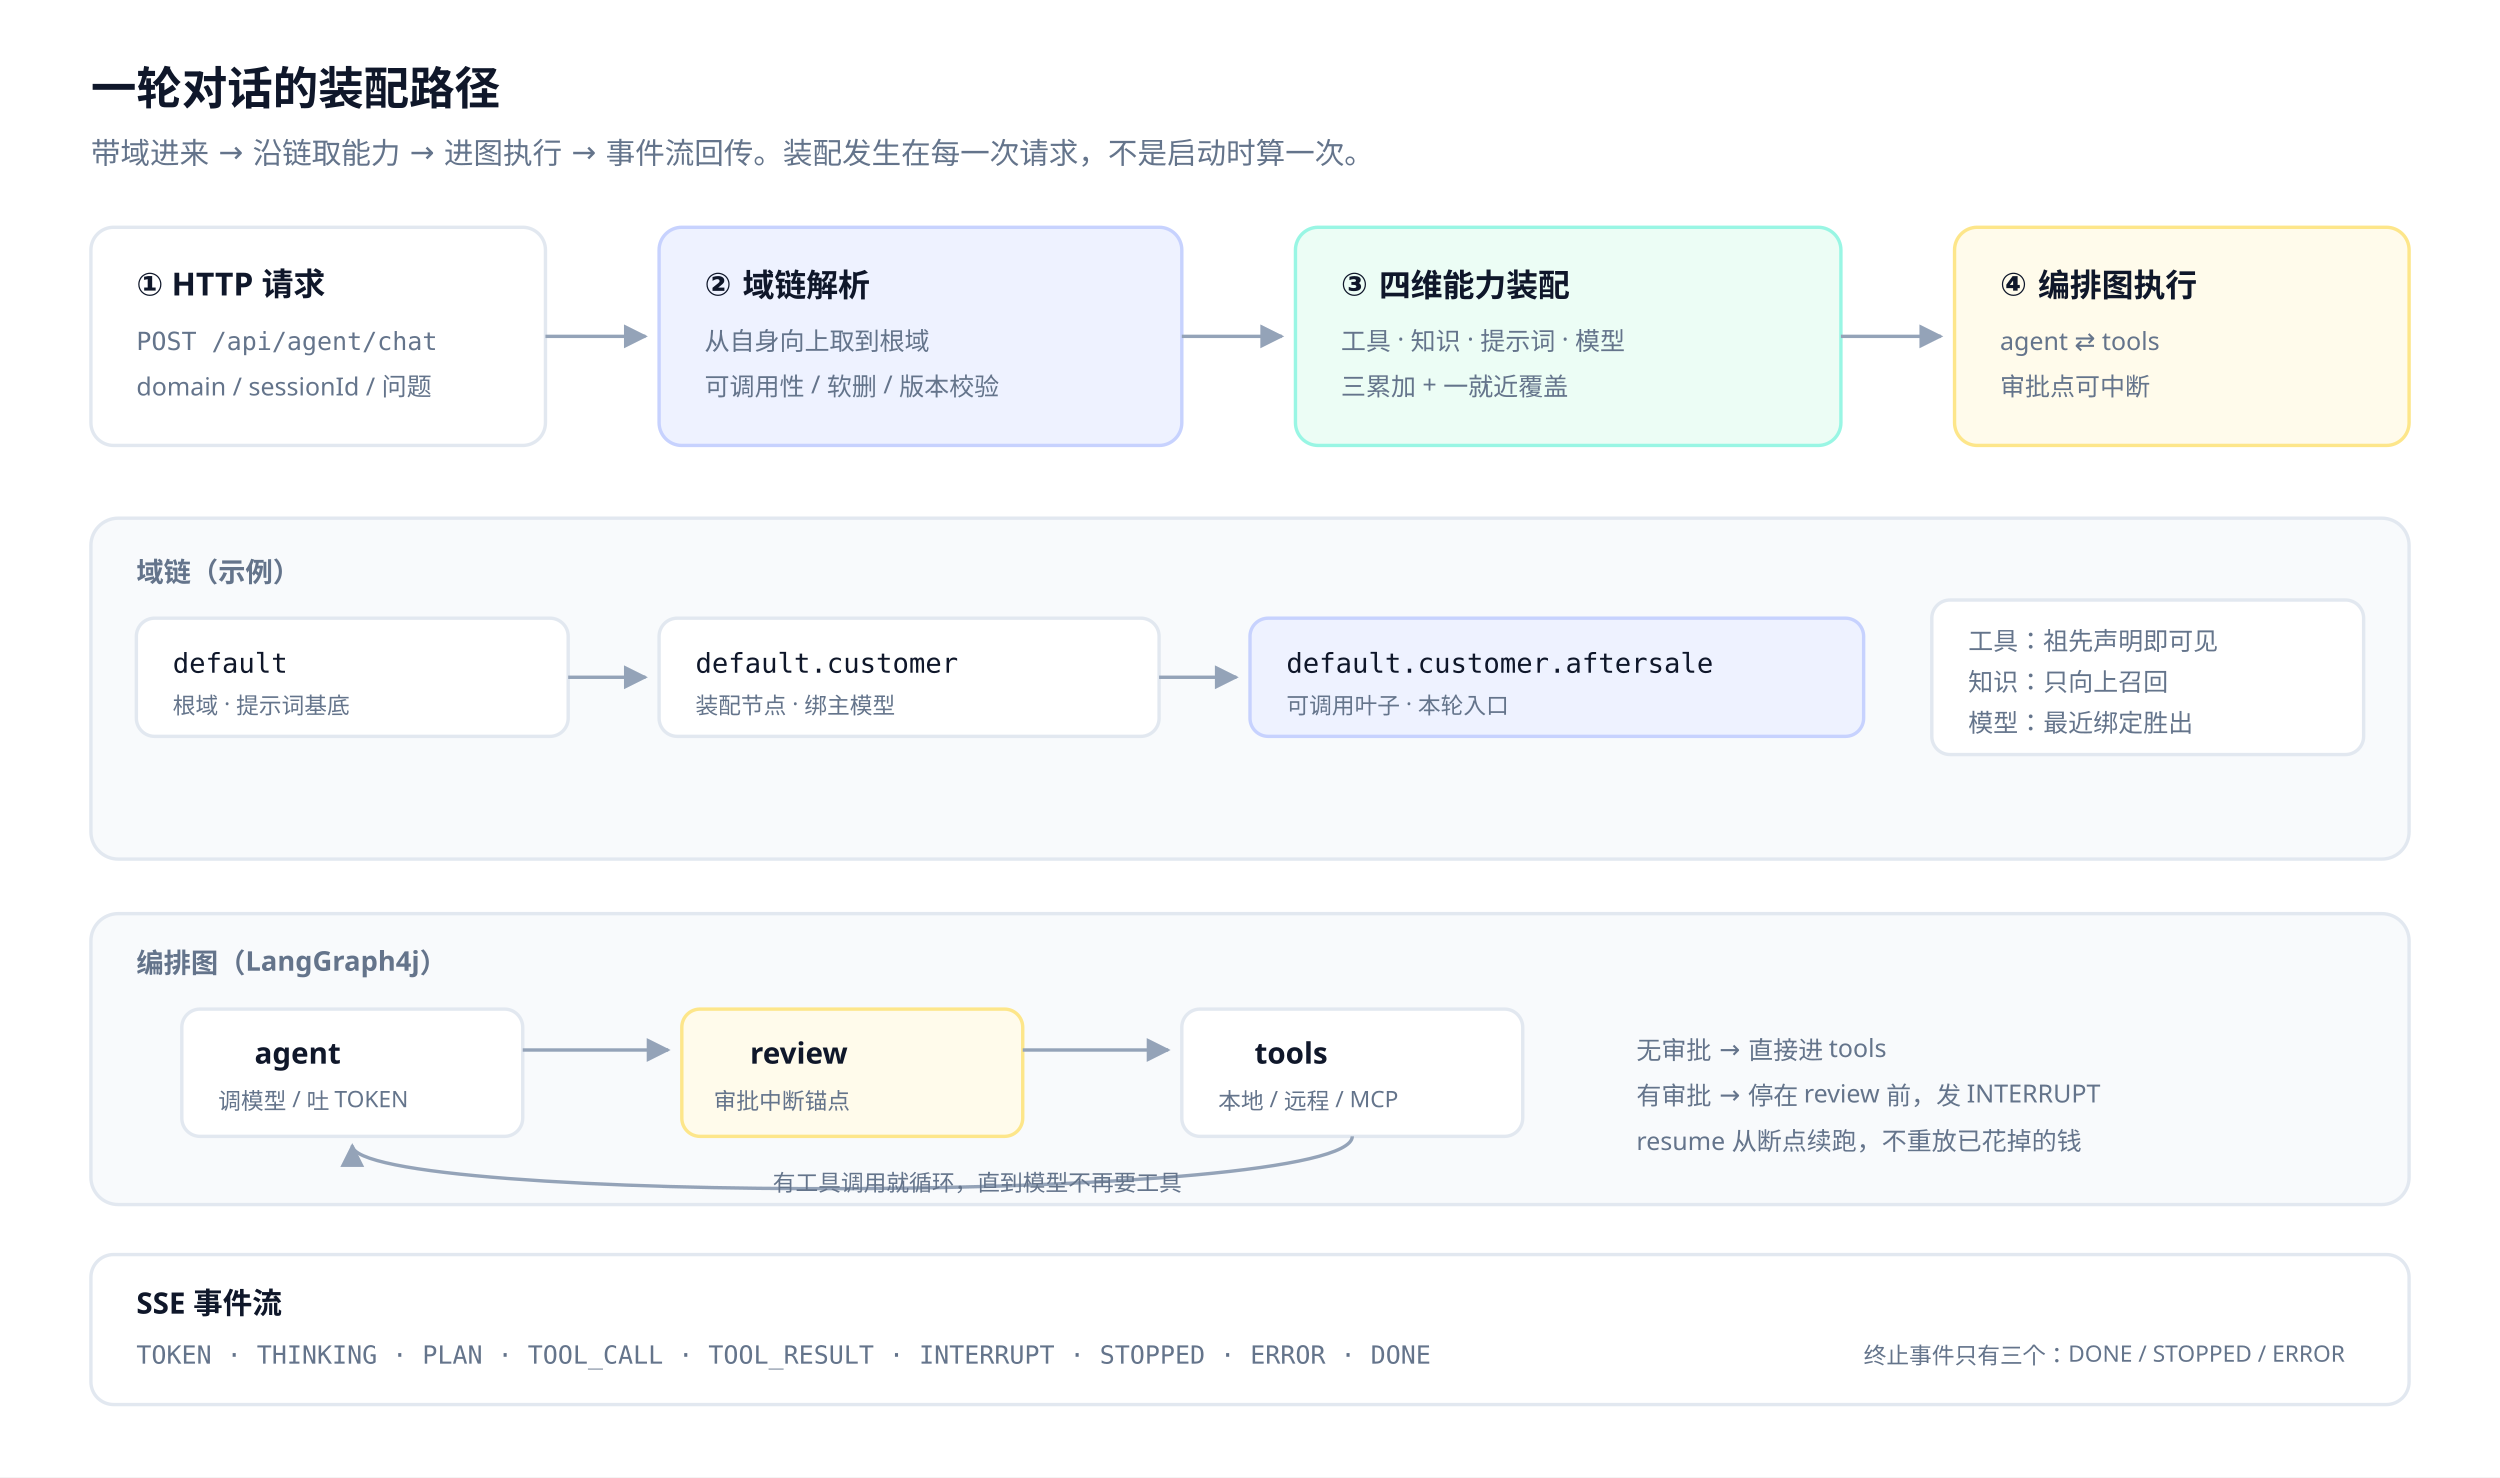
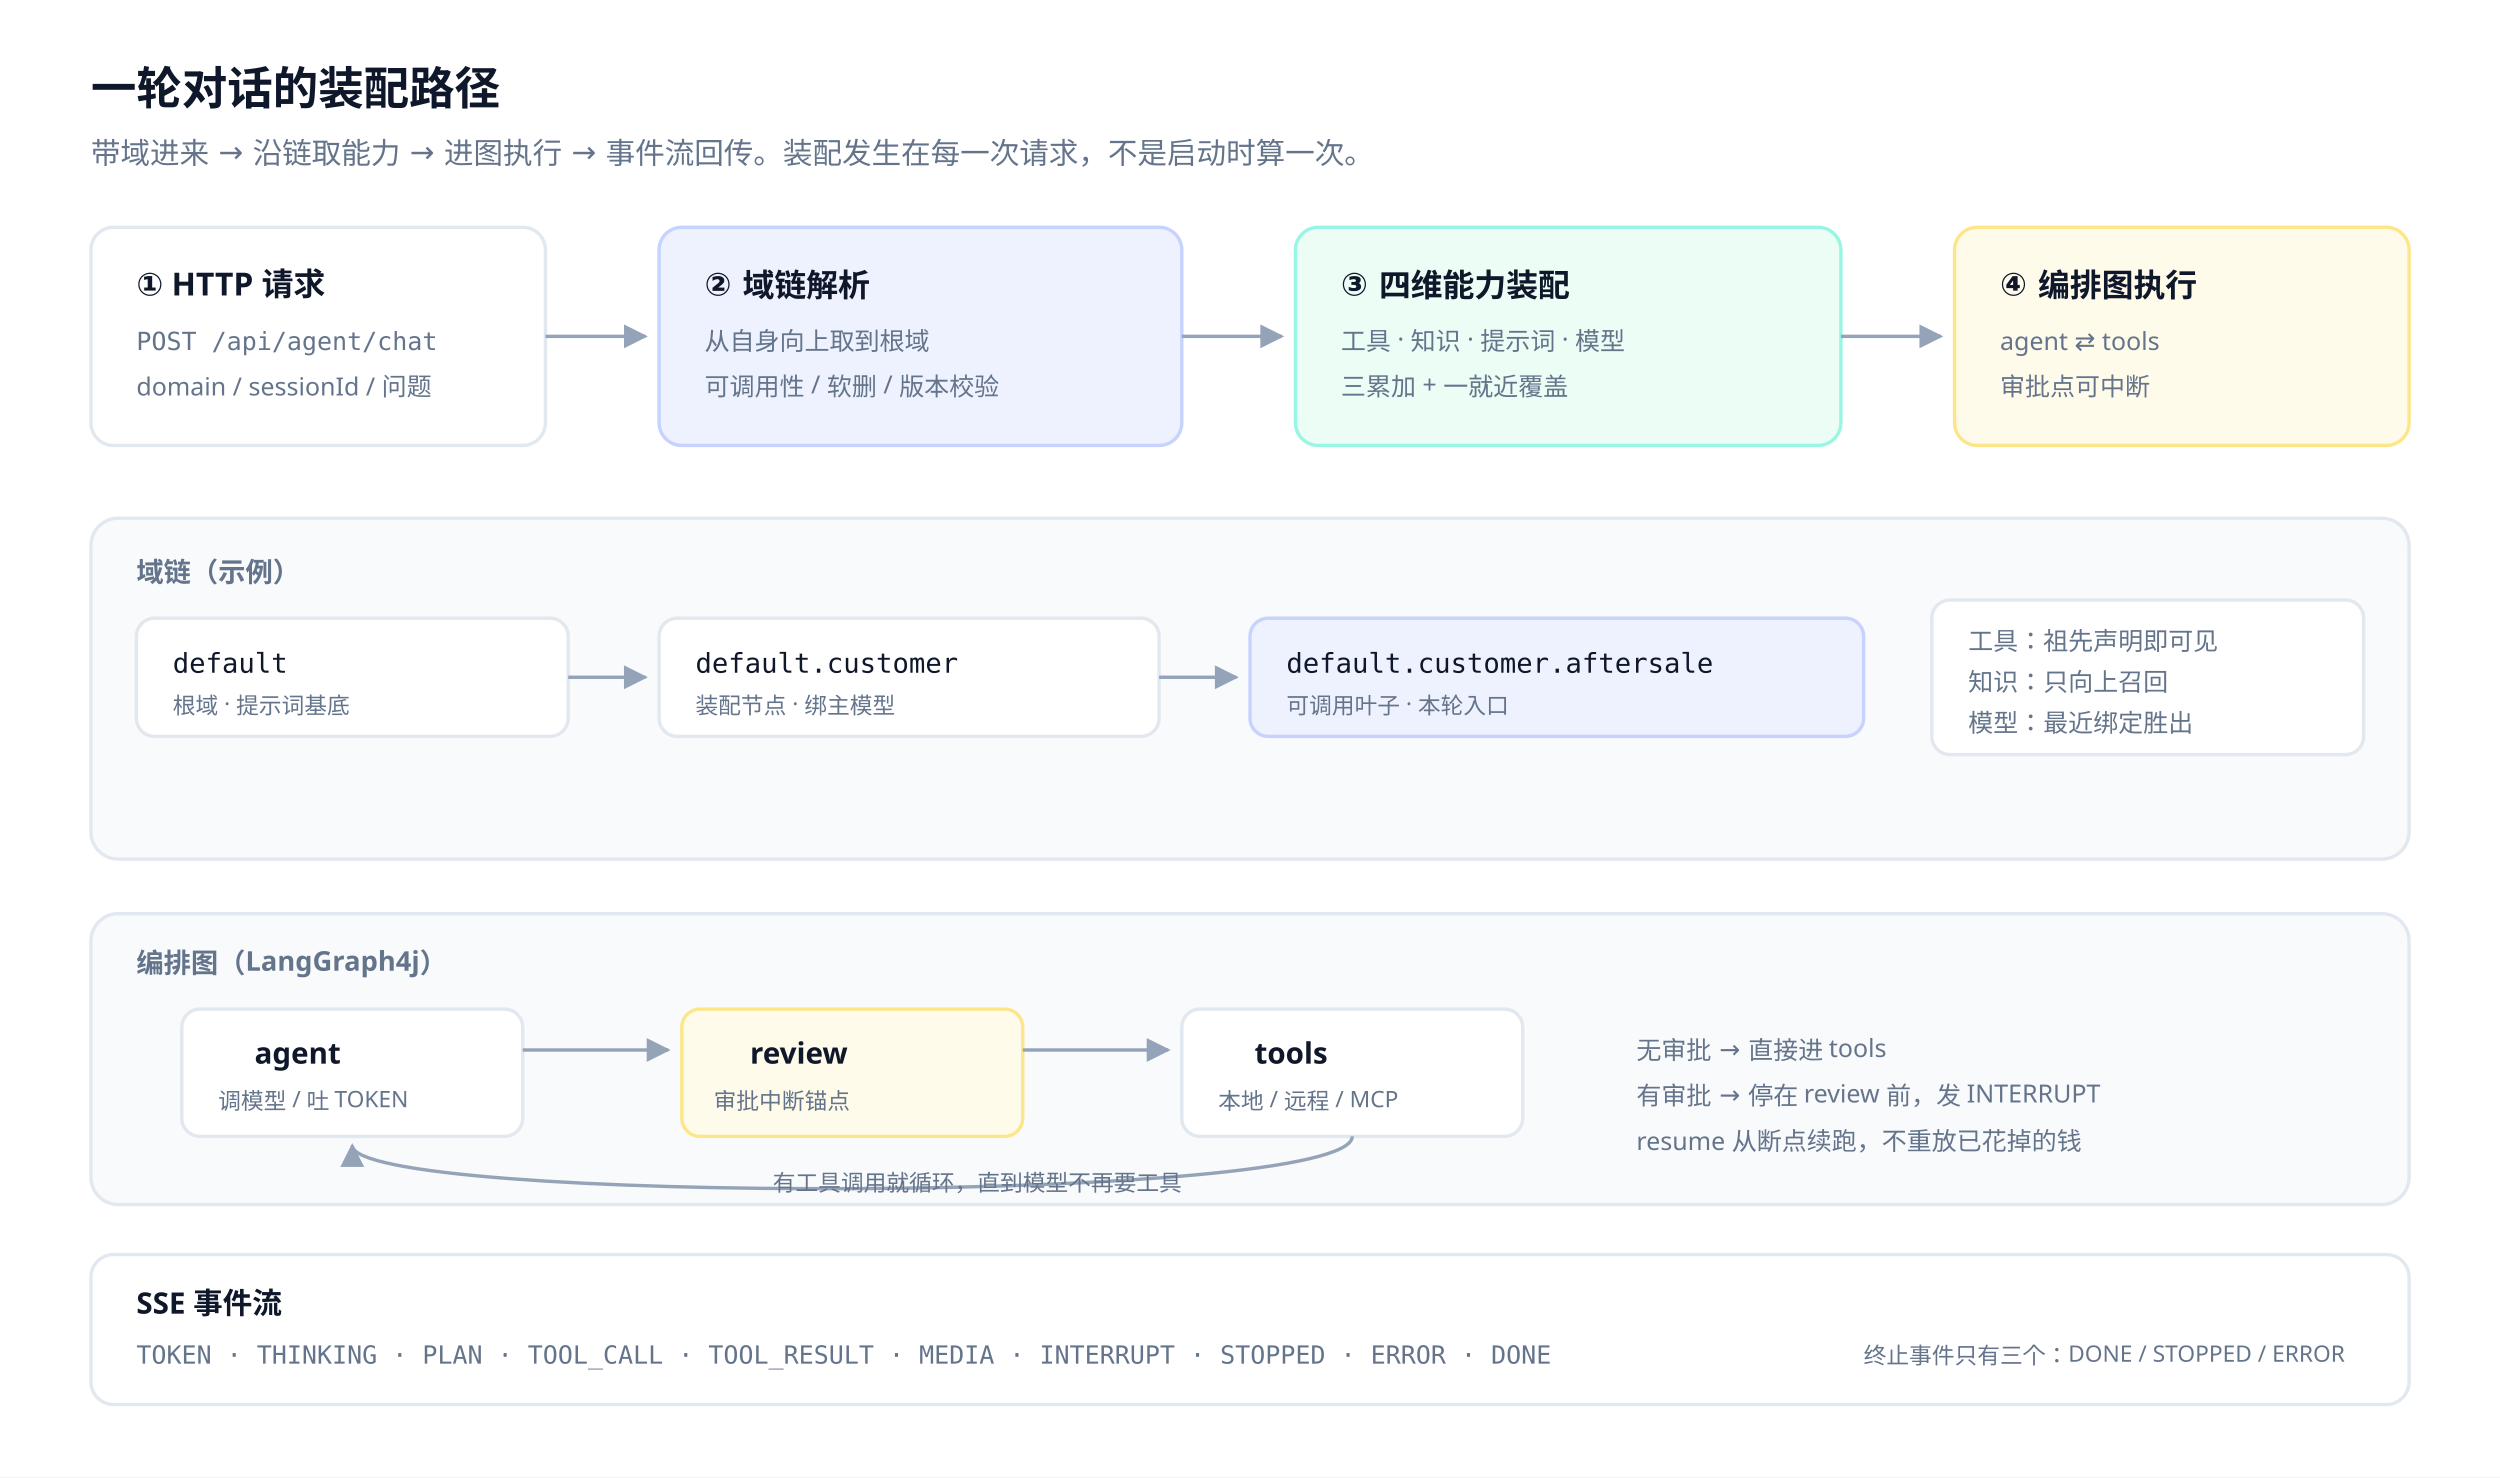
<svg xmlns="http://www.w3.org/2000/svg" viewBox="0 0 1100 650" width="1100" height="650" role="img" aria-label="一轮对话的装配路径">
  <defs>
    <marker id="arrow" viewBox="0 0 10 10" refX="9" refY="5" markerWidth="7" markerHeight="7" orient="auto-start-reverse">
      <path d="M0,0 L10,5 L0,10 z" fill="#94a3b8" />
    </marker>
    <style>
      .t { font-family: "Noto Sans SC","PingFang SC","Microsoft YaHei",sans-serif; fill: #0f172a; }
      .m { font-family: "Noto Sans SC","PingFang SC","Microsoft YaHei",sans-serif; fill: #64748b; }
      .mono { font-family: "JetBrains Mono","Cascadia Mono",Consolas,monospace; }
      .box { fill: #ffffff; stroke: #e2e8f0; stroke-width: 1.5; }
      .panel { fill: #f8fafc; stroke: #e2e8f0; stroke-width: 1.5; }
      .accent { fill: #eef2ff; stroke: #c7d2fe; stroke-width: 1.5; }
      .teal { fill: #ecfdf5; stroke: #99f6e4; stroke-width: 1.5; }
      .amber { fill: #fffbeb; stroke: #fde68a; stroke-width: 1.5; }
    </style>
  </defs>
  <rect width="1100" height="650" fill="#ffffff" />
  <text class="t" x="40" y="46" font-size="20" font-weight="700">一轮对话的装配路径</text>
  <text class="m" x="40" y="72" font-size="13">带域进来 → 沿链取能力 → 进图执行 → 事件流回传。装配发生在每一次请求，不是启动时算一次。</text>
  <rect class="box" x="40" y="100" width="200" height="96" rx="10" />
  <text class="t" x="60" y="130" font-size="14" font-weight="600">① HTTP 请求</text>
  <text class="m mono" x="60" y="154" font-size="11">POST /api/agent/chat</text>
  <text class="m" x="60" y="174" font-size="11">domain / sessionId / 问题</text>
  <rect class="accent" x="290" y="100" width="230" height="96" rx="10" />
  <text class="t" x="310" y="130" font-size="14" font-weight="600">② 域链解析</text>
  <text class="m" x="310" y="154" font-size="11">从自身向上取到根域</text>
  <text class="m" x="310" y="174" font-size="11">可调用性 / 软删 / 版本校验</text>
  <rect class="teal" x="570" y="100" width="240" height="96" rx="10" />
  <text class="t" x="590" y="130" font-size="14" font-weight="600">③ 四维能力装配</text>
  <text class="m" x="590" y="154" font-size="11">工具 · 知识 · 提示词 · 模型</text>
  <text class="m" x="590" y="174" font-size="11">三累加 + 一就近覆盖</text>
  <rect class="amber" x="860" y="100" width="200" height="96" rx="10" />
  <text class="t" x="880" y="130" font-size="14" font-weight="600">④ 编排图执行</text>
  <text class="m" x="880" y="154" font-size="11">agent ⇄ tools</text>
  <text class="m" x="880" y="174" font-size="11">审批点可中断</text>
  <line x1="240" y1="148" x2="284" y2="148" stroke="#94a3b8" stroke-width="1.5" marker-end="url(#arrow)" />
  <line x1="520" y1="148" x2="564" y2="148" stroke="#94a3b8" stroke-width="1.5" marker-end="url(#arrow)" />
  <line x1="810" y1="148" x2="854" y2="148" stroke="#94a3b8" stroke-width="1.5" marker-end="url(#arrow)" />
  <rect class="panel" x="40" y="228" width="1020" height="150" rx="12" />
  <text class="m" x="60" y="256" font-size="12" font-weight="600">域链（示例）</text>
  <rect class="box" x="60" y="272" width="190" height="52" rx="8" />
  <text class="t mono" x="76" y="296" font-size="12">default</text>
  <text class="m" x="76" y="314" font-size="10">根域 · 提示词基底</text>
  <rect class="box" x="290" y="272" width="220" height="52" rx="8" />
  <text class="t mono" x="306" y="296" font-size="12">default.customer</text>
  <text class="m" x="306" y="314" font-size="10">装配节点 · 绑主模型</text>
  <rect class="accent" x="550" y="272" width="270" height="52" rx="8" />
  <text class="t mono" x="566" y="296" font-size="12">default.customer.aftersale</text>
  <text class="m" x="566" y="314" font-size="10">可调用叶子 · 本轮入口</text>
  <line x1="250" y1="298" x2="284" y2="298" stroke="#94a3b8" stroke-width="1.5" marker-end="url(#arrow)" />
  <line x1="510" y1="298" x2="544" y2="298" stroke="#94a3b8" stroke-width="1.5" marker-end="url(#arrow)" />
  <rect class="box" x="850" y="264" width="190" height="68" rx="8" />
  <text class="m" x="866" y="286" font-size="11">工具：祖先声明即可见</text>
  <text class="m" x="866" y="304" font-size="11">知识：只向上召回</text>
  <text class="m" x="866" y="322" font-size="11">模型：最近绑定胜出</text>
  <rect class="panel" x="40" y="402" width="1020" height="128" rx="12" />
  <text class="m" x="60" y="428" font-size="12" font-weight="600">编排图（LangGraph4j）</text>
  <rect class="box" x="80" y="444" width="150" height="56" rx="8" />
  <text class="t" x="112" y="468" font-size="13" font-weight="600">agent</text>
  <text class="m" x="96" y="488" font-size="10">调模型 / 吐 TOKEN</text>
  <rect class="amber" x="300" y="444" width="150" height="56" rx="8" />
  <text class="t" x="330" y="468" font-size="13" font-weight="600">review</text>
  <text class="m" x="314" y="488" font-size="10">审批中断锚点</text>
  <rect class="box" x="520" y="444" width="150" height="56" rx="8" />
  <text class="t" x="552" y="468" font-size="13" font-weight="600">tools</text>
  <text class="m" x="536" y="488" font-size="10">本地 / 远程 / MCP</text>
  <line x1="230" y1="462" x2="294" y2="462" stroke="#94a3b8" stroke-width="1.5" marker-end="url(#arrow)" />
  <line x1="450" y1="462" x2="514" y2="462" stroke="#94a3b8" stroke-width="1.5" marker-end="url(#arrow)" />
  <path d="M595,500 C595,530 155,530 155,504" fill="none" stroke="#94a3b8" stroke-width="1.5" marker-end="url(#arrow)" />
  <text class="m" x="340" y="524" font-size="10">有工具调用就循环，直到模型不再要工具</text>
  <text class="m" x="720" y="466" font-size="11">无审批 → 直接进 tools</text>
  <text class="m" x="720" y="486" font-size="11">有审批 → 停在 review 前，发 INTERRUPT</text>
  <text class="m" x="720" y="506" font-size="11">resume 从断点续跑，不重放已花掉的钱</text>
  <rect class="box" x="40" y="552" width="1020" height="66" rx="10" />
  <text class="t" x="60" y="578" font-size="13" font-weight="600">SSE 事件流</text>
-   <text class="m mono" x="60" y="600" font-size="11">TOKEN · THINKING · PLAN · TOOL_CALL · TOOL_RESULT · INTERRUPT · STOPPED · ERROR · DONE</text>
+   <text class="m mono" x="60" y="600" font-size="11">TOKEN · THINKING · PLAN · TOOL_CALL · TOOL_RESULT · MEDIA · INTERRUPT · STOPPED · ERROR · DONE</text>
  <text class="m" x="820" y="600" font-size="10">终止事件只有三个：DONE / STOPPED / ERROR</text>
</svg>
